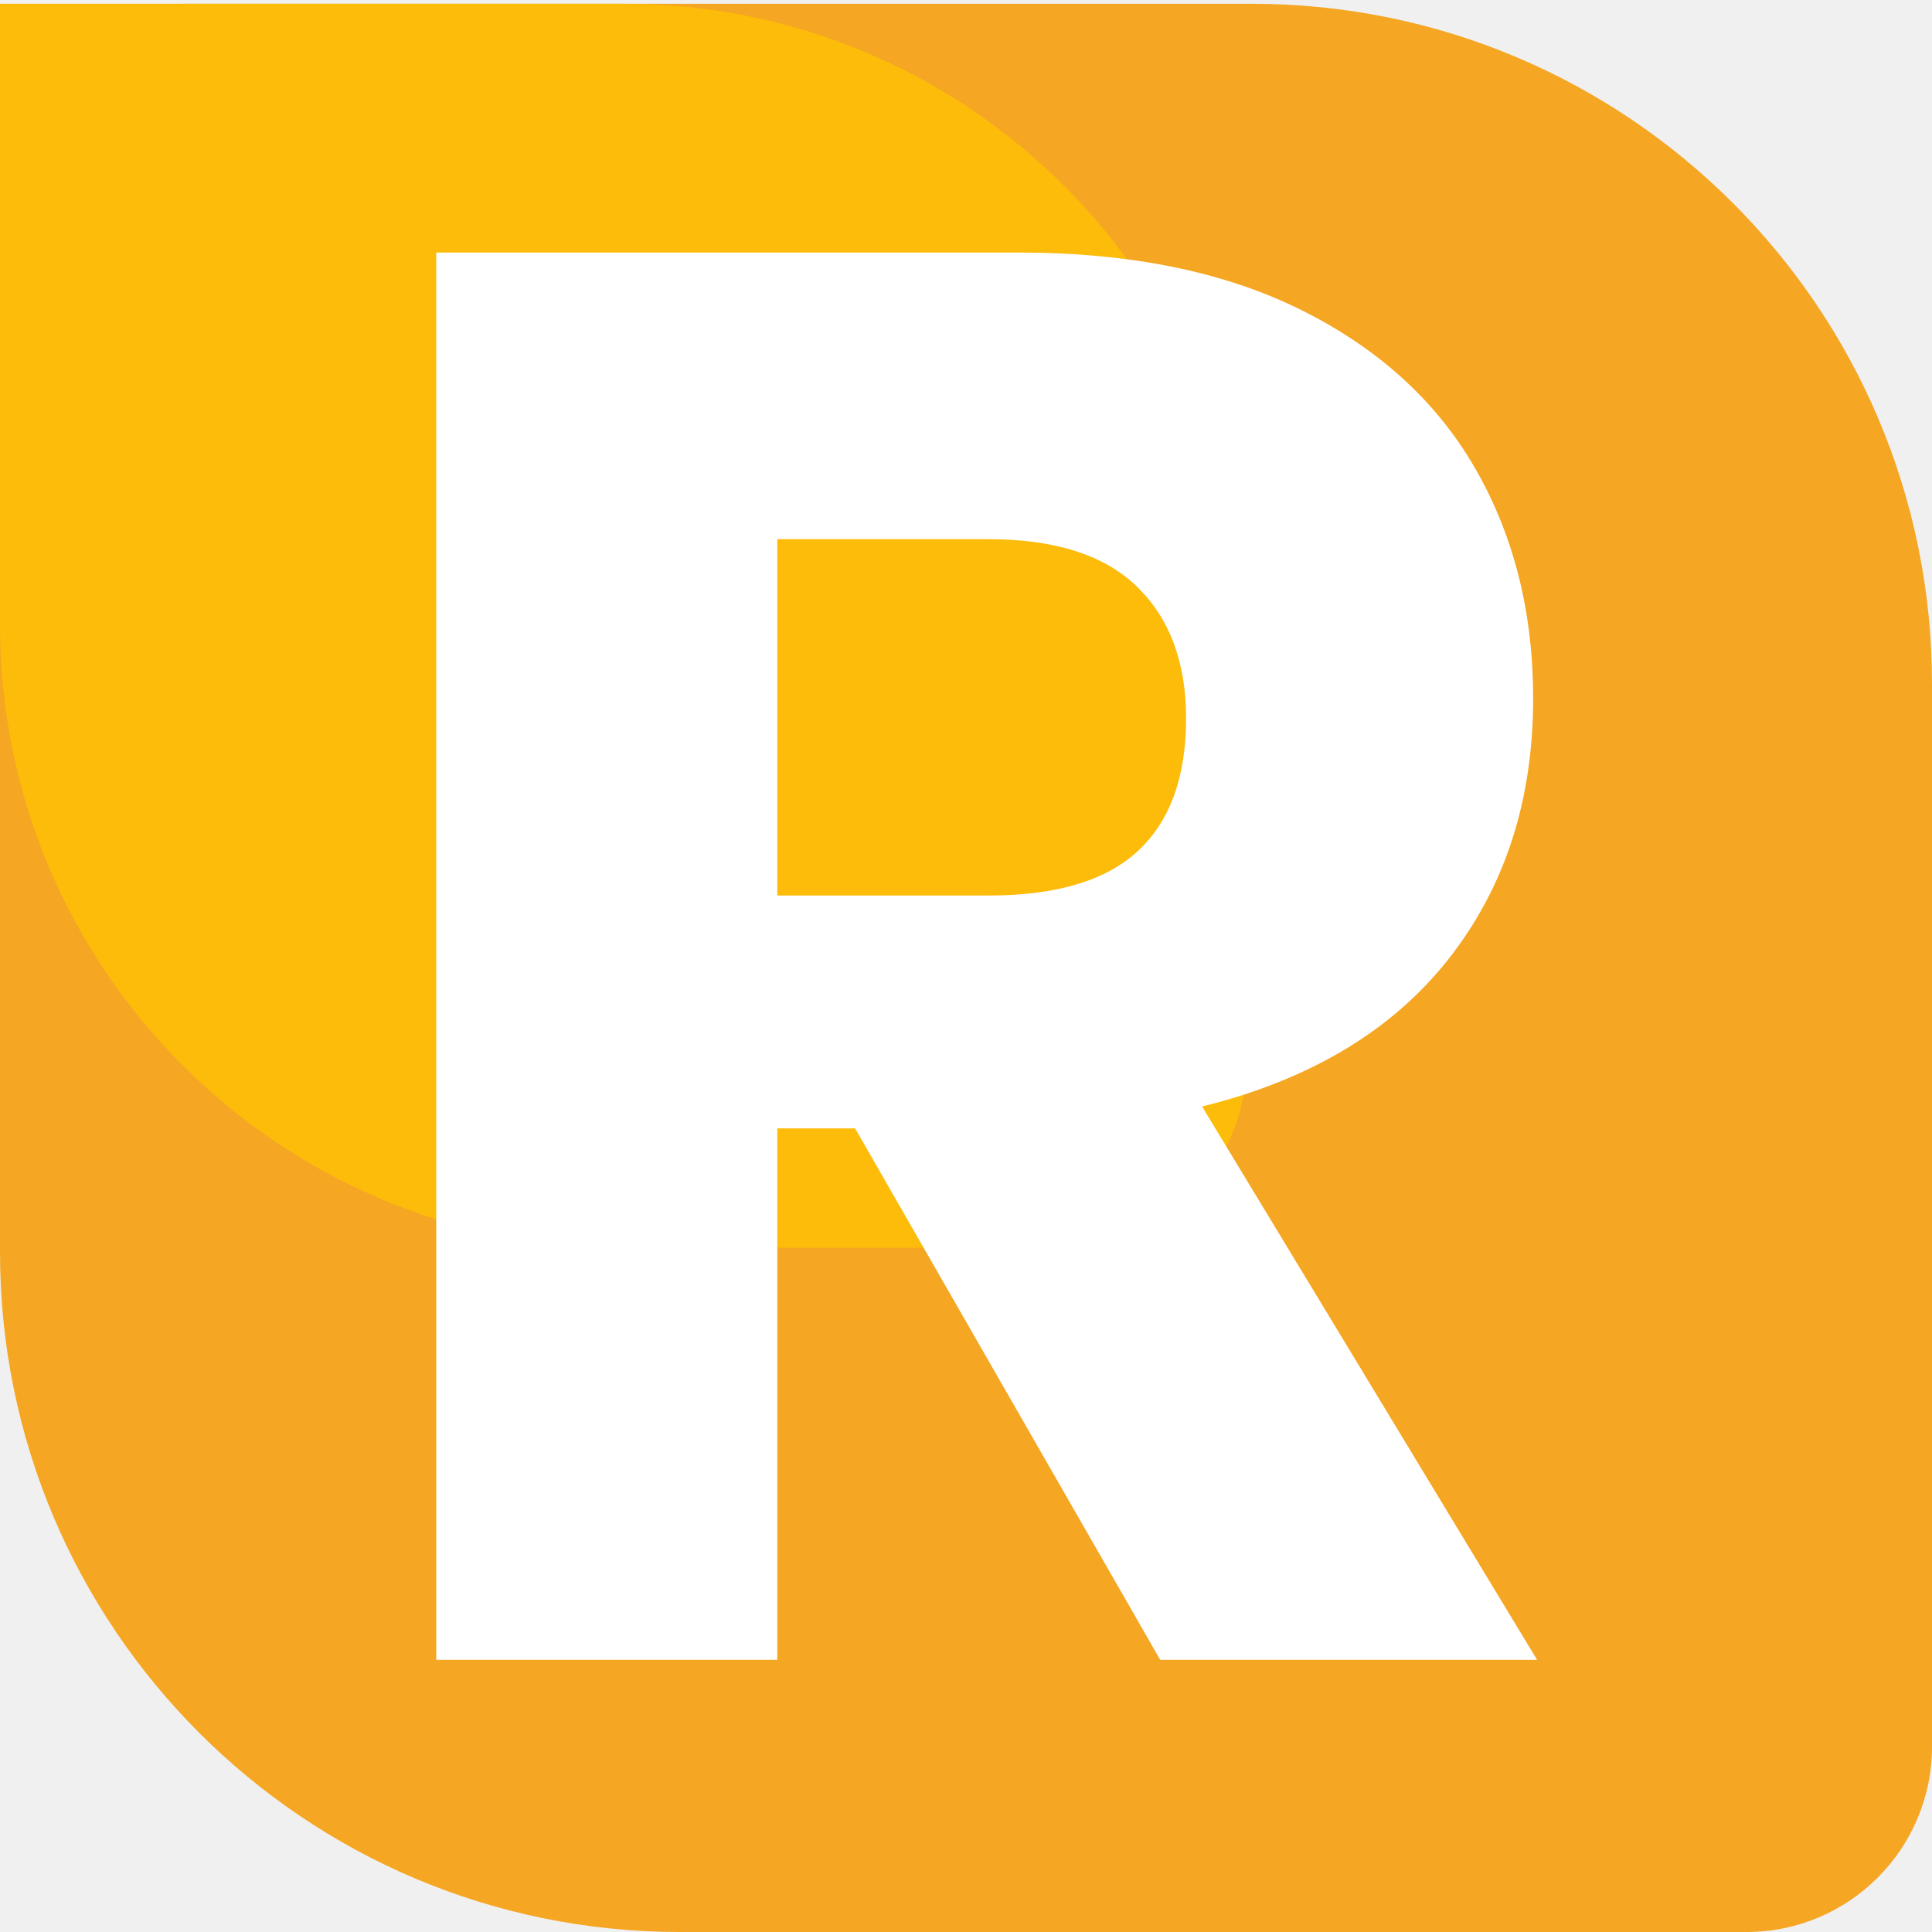
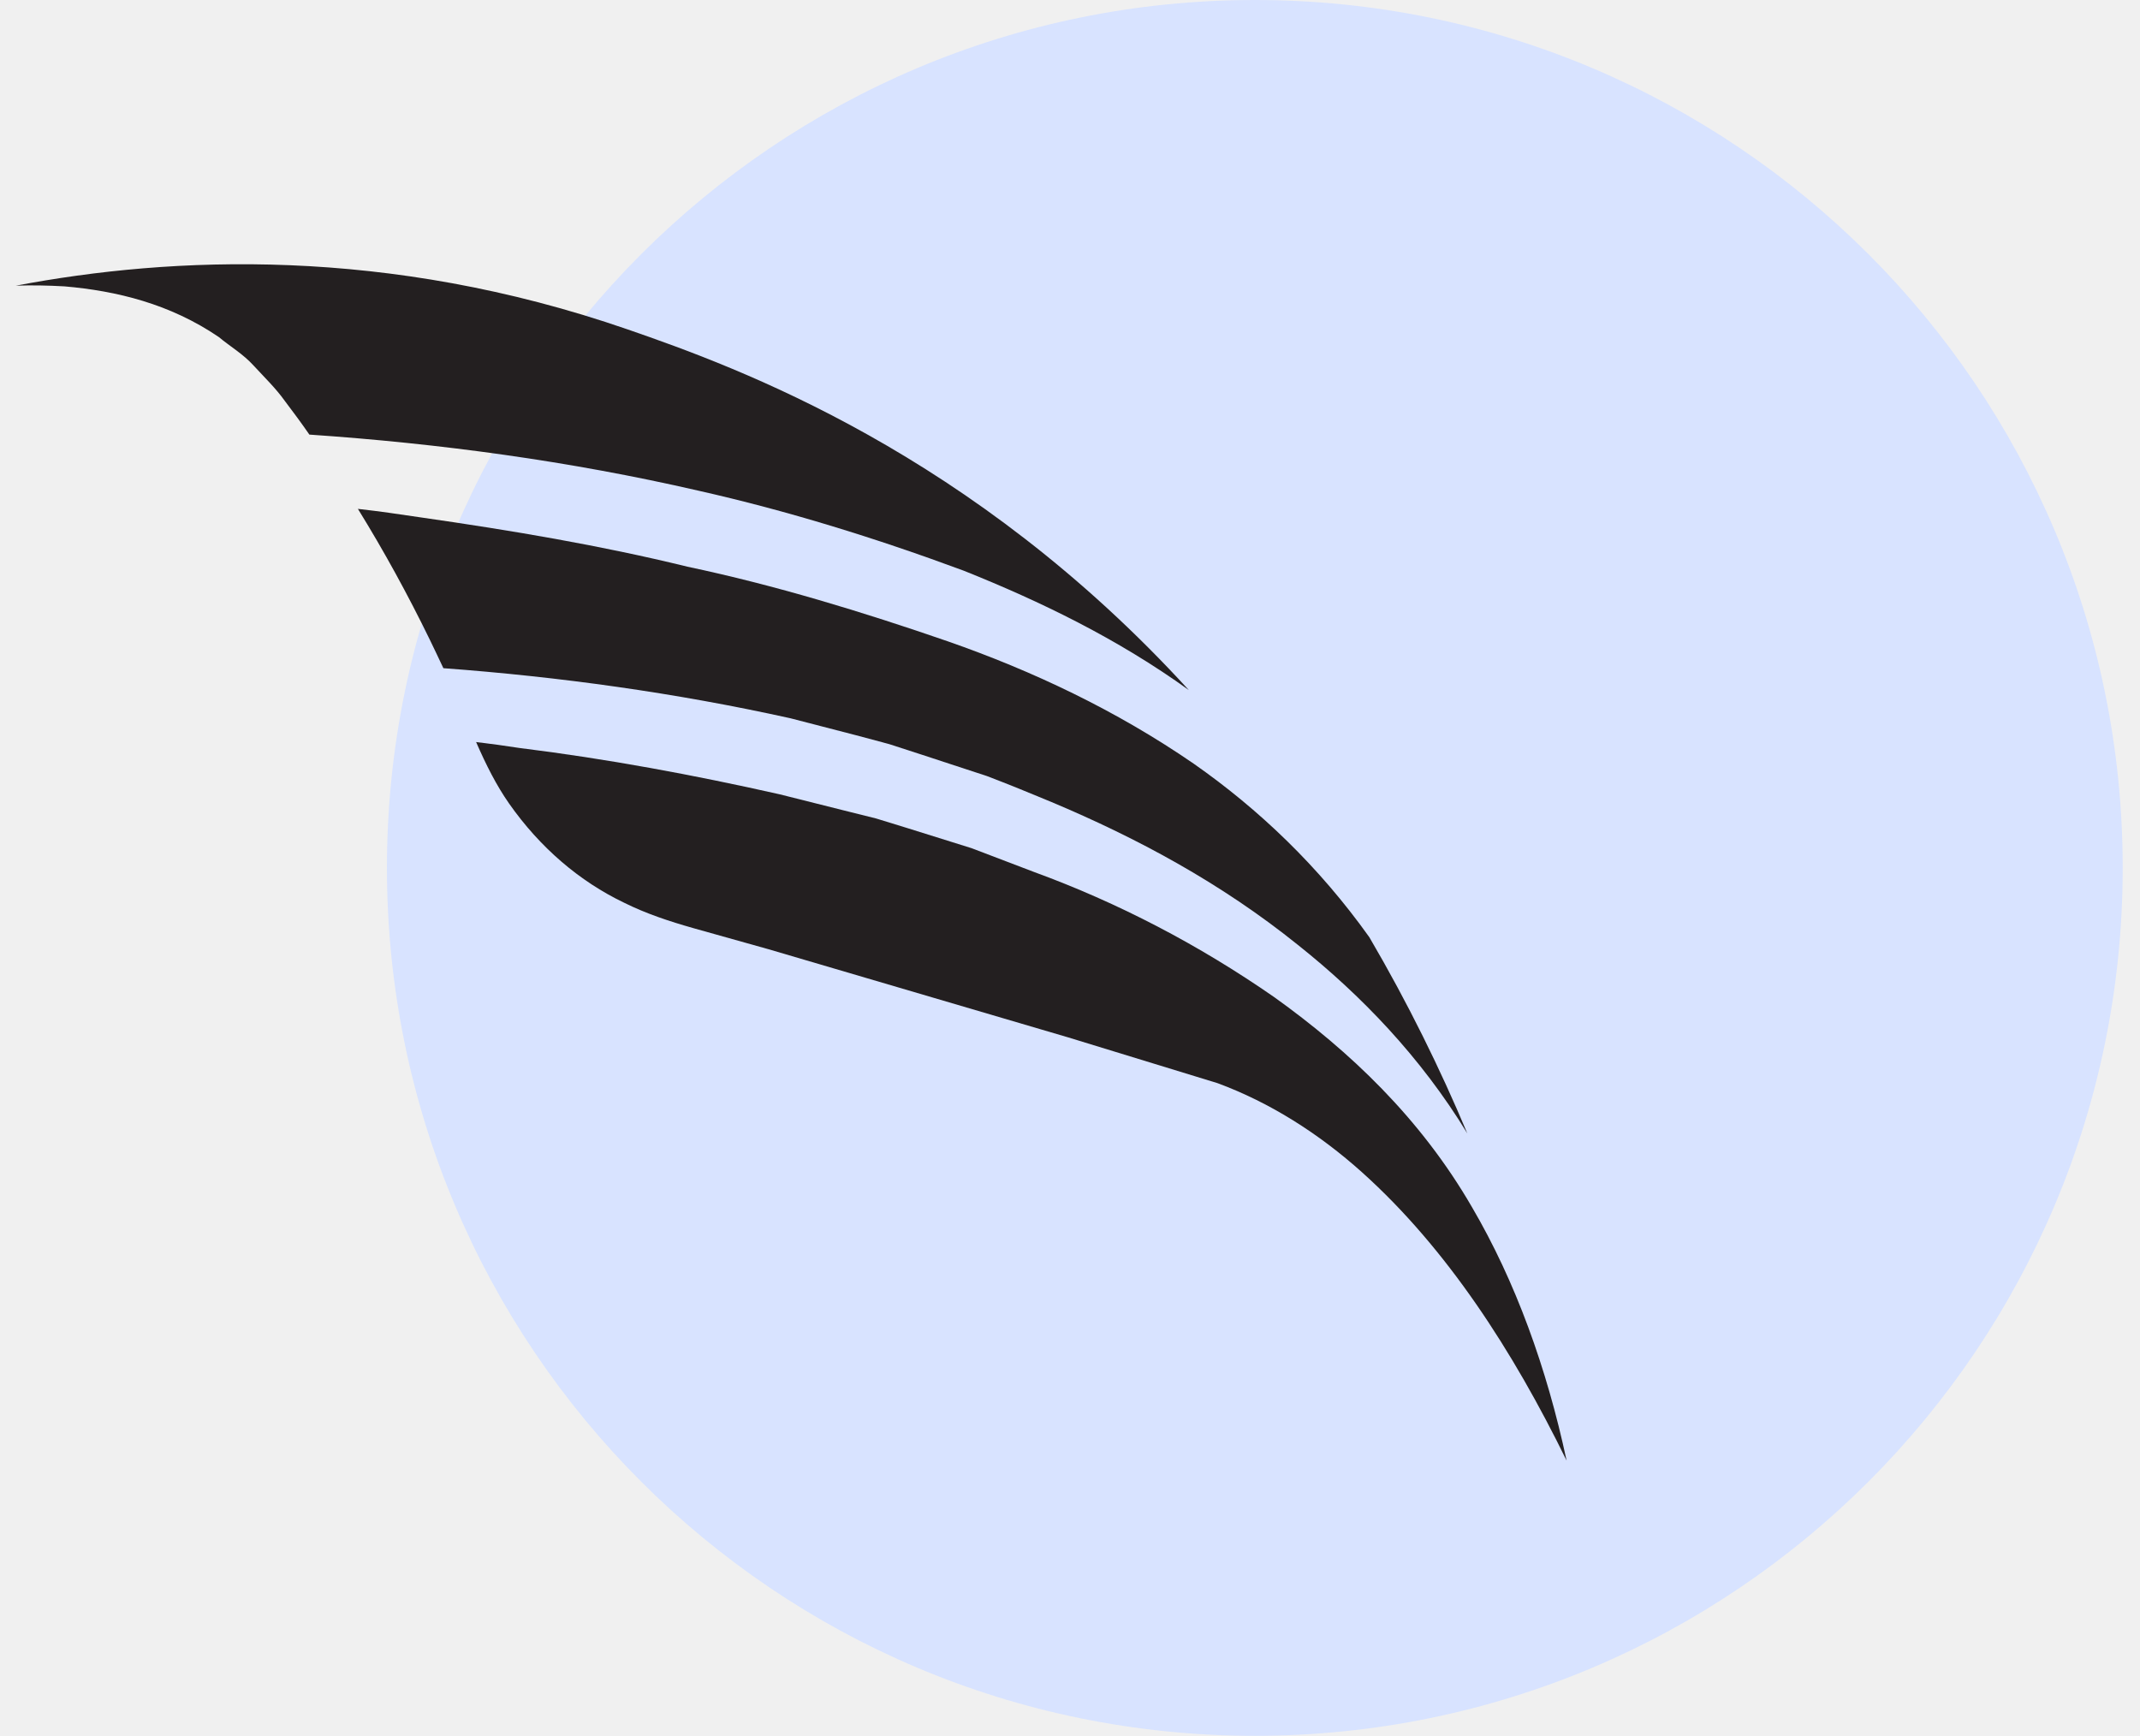
- <svg xmlns="http://www.w3.org/2000/svg" width="25px" height="25px" viewBox="0 0 25 25" version="1.1">
-   <g id="Page-1" stroke="none" stroke-width="1" fill="none" fill-rule="evenodd">
-     <g id="royal-mini">
-       <path d="M2.4,0.049 L16.2,0.049 C21.06,0.049 25,3.989 25,8.849 L25,22.6 C25,23.925 23.925,25 22.6,25 L8.8,25 C3.94,25 5.9519131e-16,21.06 0,16.2 L0,2.449 C-1.62324903e-16,1.123 1.075,0.049 2.4,0.049 Z" id="Rectangle" fill="#F5A622" />
-       <path d="M0,0.049 L8.08,0.049 C12.525,0.049 16.129,3.652 16.129,8.098 L16.129,13.746 C16.129,15.072 15.055,16.146 13.729,16.146 L8.065,16.146 C3.611,16.146 2.32180341e-15,12.536 1.77635684e-15,8.082 L0,0.049 Z" id="Rectangle" fill="#FDBC0A" />
-       <path d="M15.013,21.478 L11.065,14.601 L10.058,14.601 L10.058,21.478 L5.645,21.478 L5.645,3.268 L13.181,3.268 C14.626,3.268 15.847,3.517 16.845,4.015 C17.843,4.513 18.591,5.196 19.09,6.063 C19.589,6.93 19.839,7.922 19.839,9.038 C19.839,10.36 19.473,11.484 18.742,12.412 C18.011,13.339 16.948,13.974 15.555,14.318 L19.89,21.478 L15.013,21.478 Z M10.058,11.588 L12.794,11.588 C13.671,11.588 14.316,11.394 14.729,11.008 C15.142,10.622 15.348,10.051 15.348,9.295 C15.348,8.574 15.138,8.007 14.716,7.595 C14.295,7.183 13.654,6.977 12.794,6.977 L10.058,6.977 L10.058,11.588 Z" id="R" fill="#FFFFFF" />
-     </g>
-   </g>
+ <svg xmlns="http://www.w3.org/2000/svg" width="90" height="73" viewBox="0 0 90 73" fill="none">
+   <circle cx="52.773" cy="36.5" r="36.5" fill="#D8E3FF" />
+   <path d="M2.709 12.043C4.905 12.232 7.151 12.779 9.2 14.173C9.683 14.576 10.225 14.886 10.669 15.378C11.113 15.859 11.602 16.332 11.979 16.862C12.333 17.329 12.677 17.793 13.011 18.277C18.485 18.651 23.946 19.388 29.356 20.632C33.123 21.479 36.847 22.635 40.532 24.001C43.771 25.298 46.991 26.857 49.996 29.02C40.876 19.039 31.061 15.466 26.404 13.856C16.272 10.349 7.217 10.771 0.666 12.014C1.341 11.989 2.027 12.005 2.709 12.043Z" fill="#231F20" />
+   <path d="M28.906 23.831C25.225 22.93 21.496 22.306 17.761 21.769C16.856 21.635 15.951 21.5 15.052 21.401C16.136 23.154 17.154 25.009 18.084 26.919C18.272 27.305 18.459 27.704 18.647 28.101C23.528 28.462 28.404 29.135 33.247 30.208L36.017 30.925L37.399 31.295L38.768 31.739L41.505 32.637C42.415 32.985 43.313 33.35 44.218 33.728C47.804 35.235 51.34 37.127 54.583 39.737C57.24 41.85 59.751 44.453 61.709 47.665C60.574 44.963 59.213 42.187 57.589 39.415C55.465 36.434 52.935 34.027 50.201 32.116C46.953 29.882 43.452 28.224 39.857 26.97C36.262 25.729 32.608 24.613 28.906 23.831Z" fill="#231F20" />
+   <path d="M53.599 41.942C50.408 39.724 47.011 37.96 43.489 36.672L40.862 35.671L38.19 34.835L36.848 34.422L35.494 34.084L32.794 33.406C29.167 32.589 25.515 31.91 21.842 31.456C21.238 31.363 20.631 31.278 20.023 31.207C20.45 32.184 20.876 33.027 21.408 33.79C22.713 35.651 24.374 37.066 26.245 37.963C27.177 38.426 28.144 38.745 29.165 39.035L32.321 39.92L44.928 43.629L51.206 45.553C53.397 46.363 55.454 47.66 57.296 49.314C60.857 52.516 63.631 56.817 65.885 61.425C65.055 57.542 63.735 53.888 61.906 50.767C59.736 47.017 56.758 44.205 53.599 41.942Z" fill="#231F20" />
</svg>
